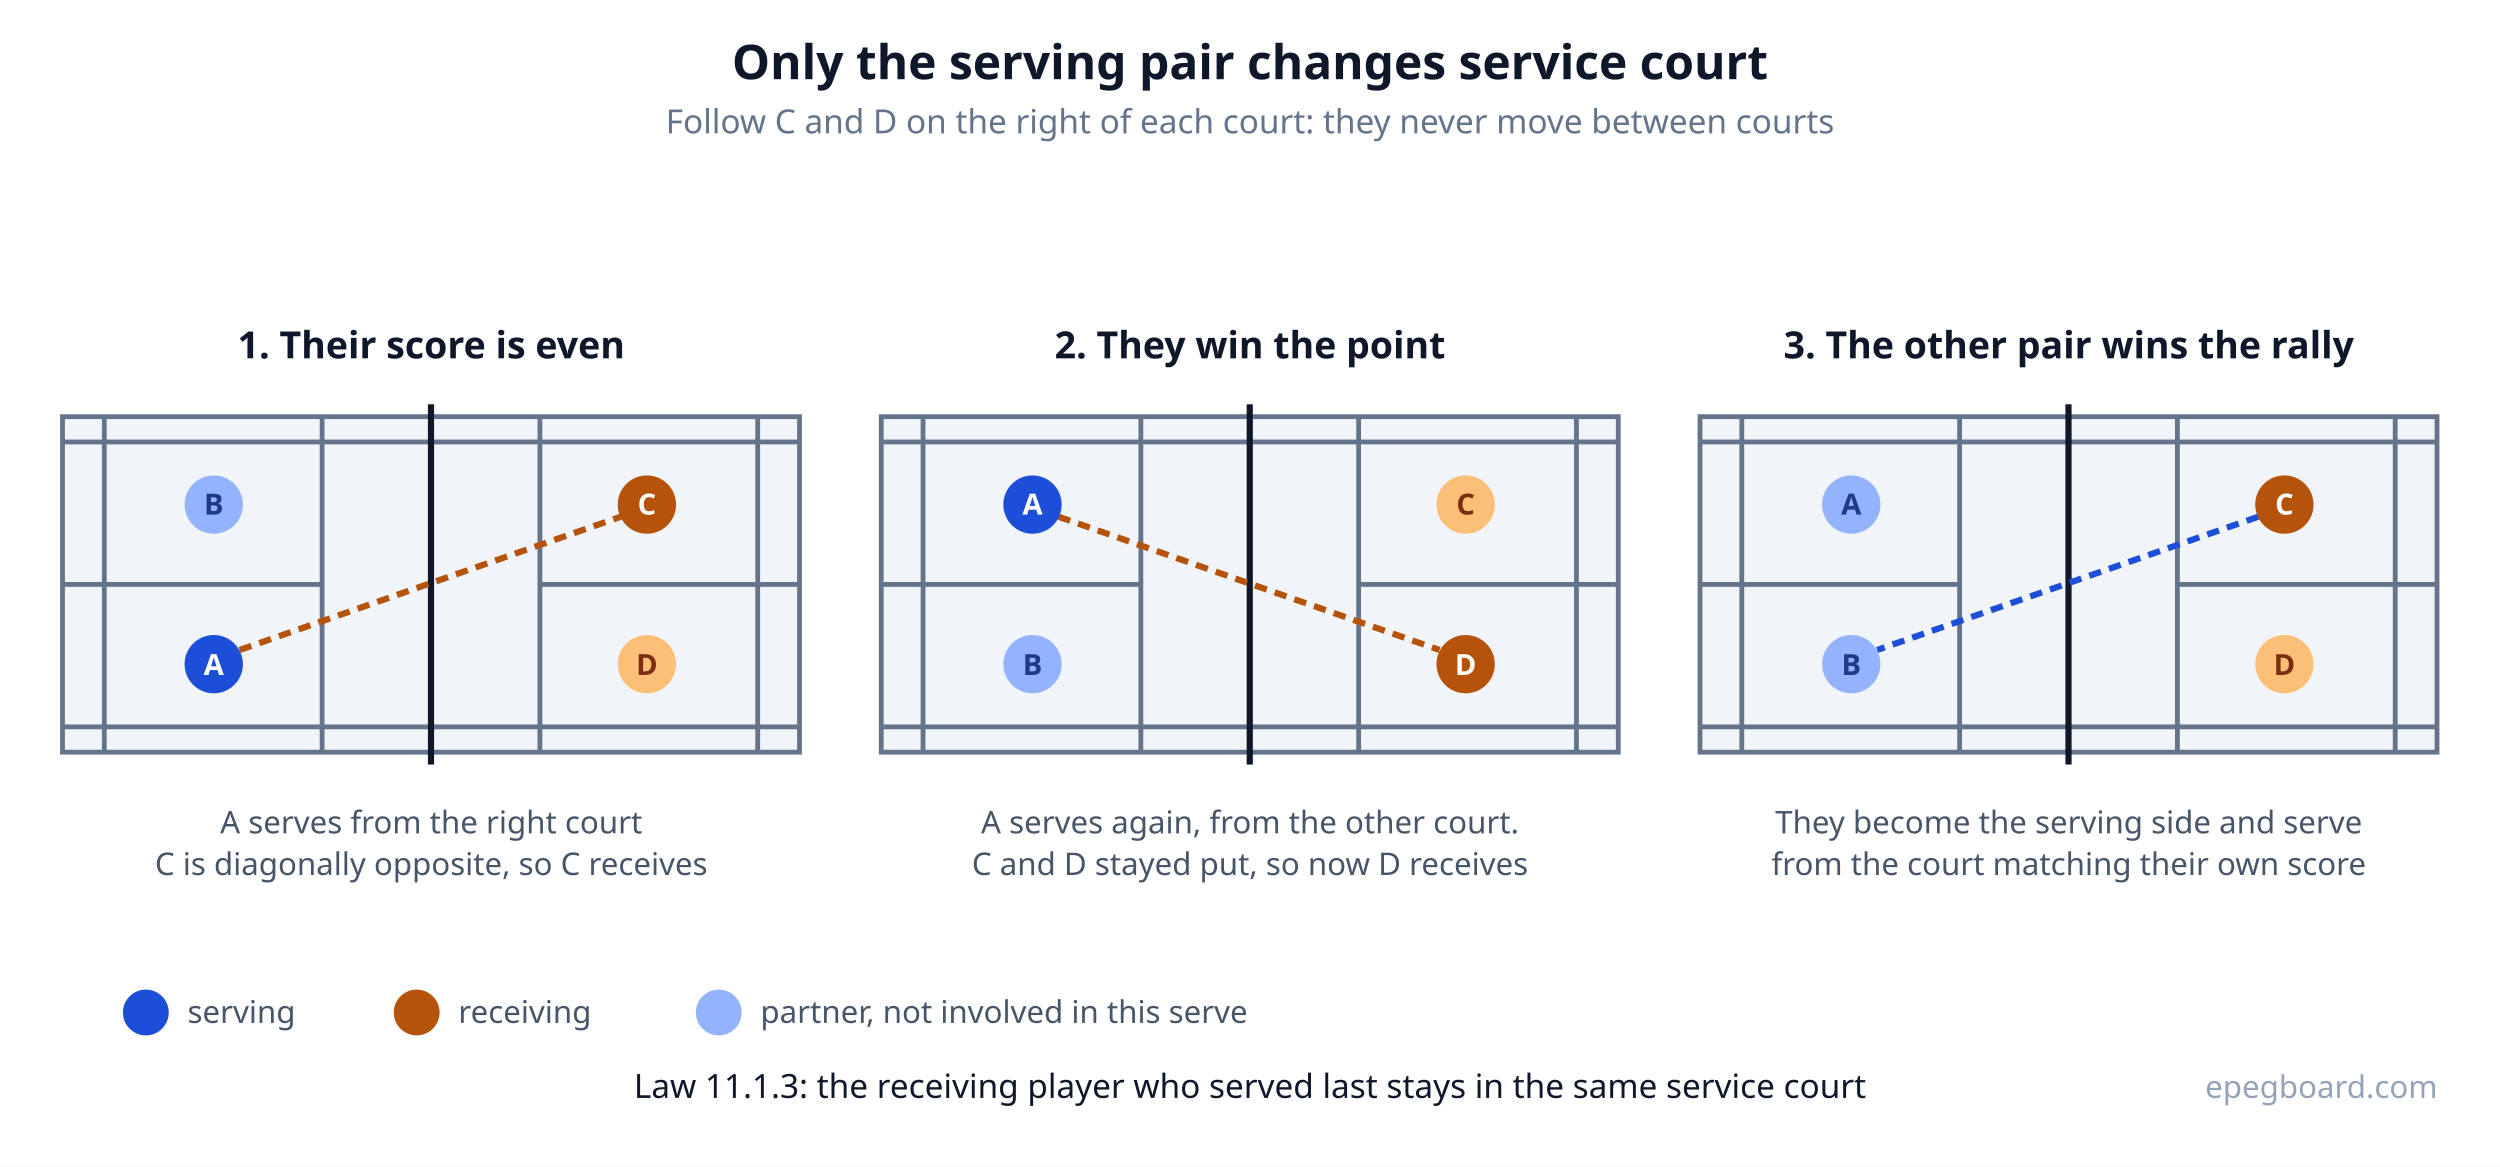
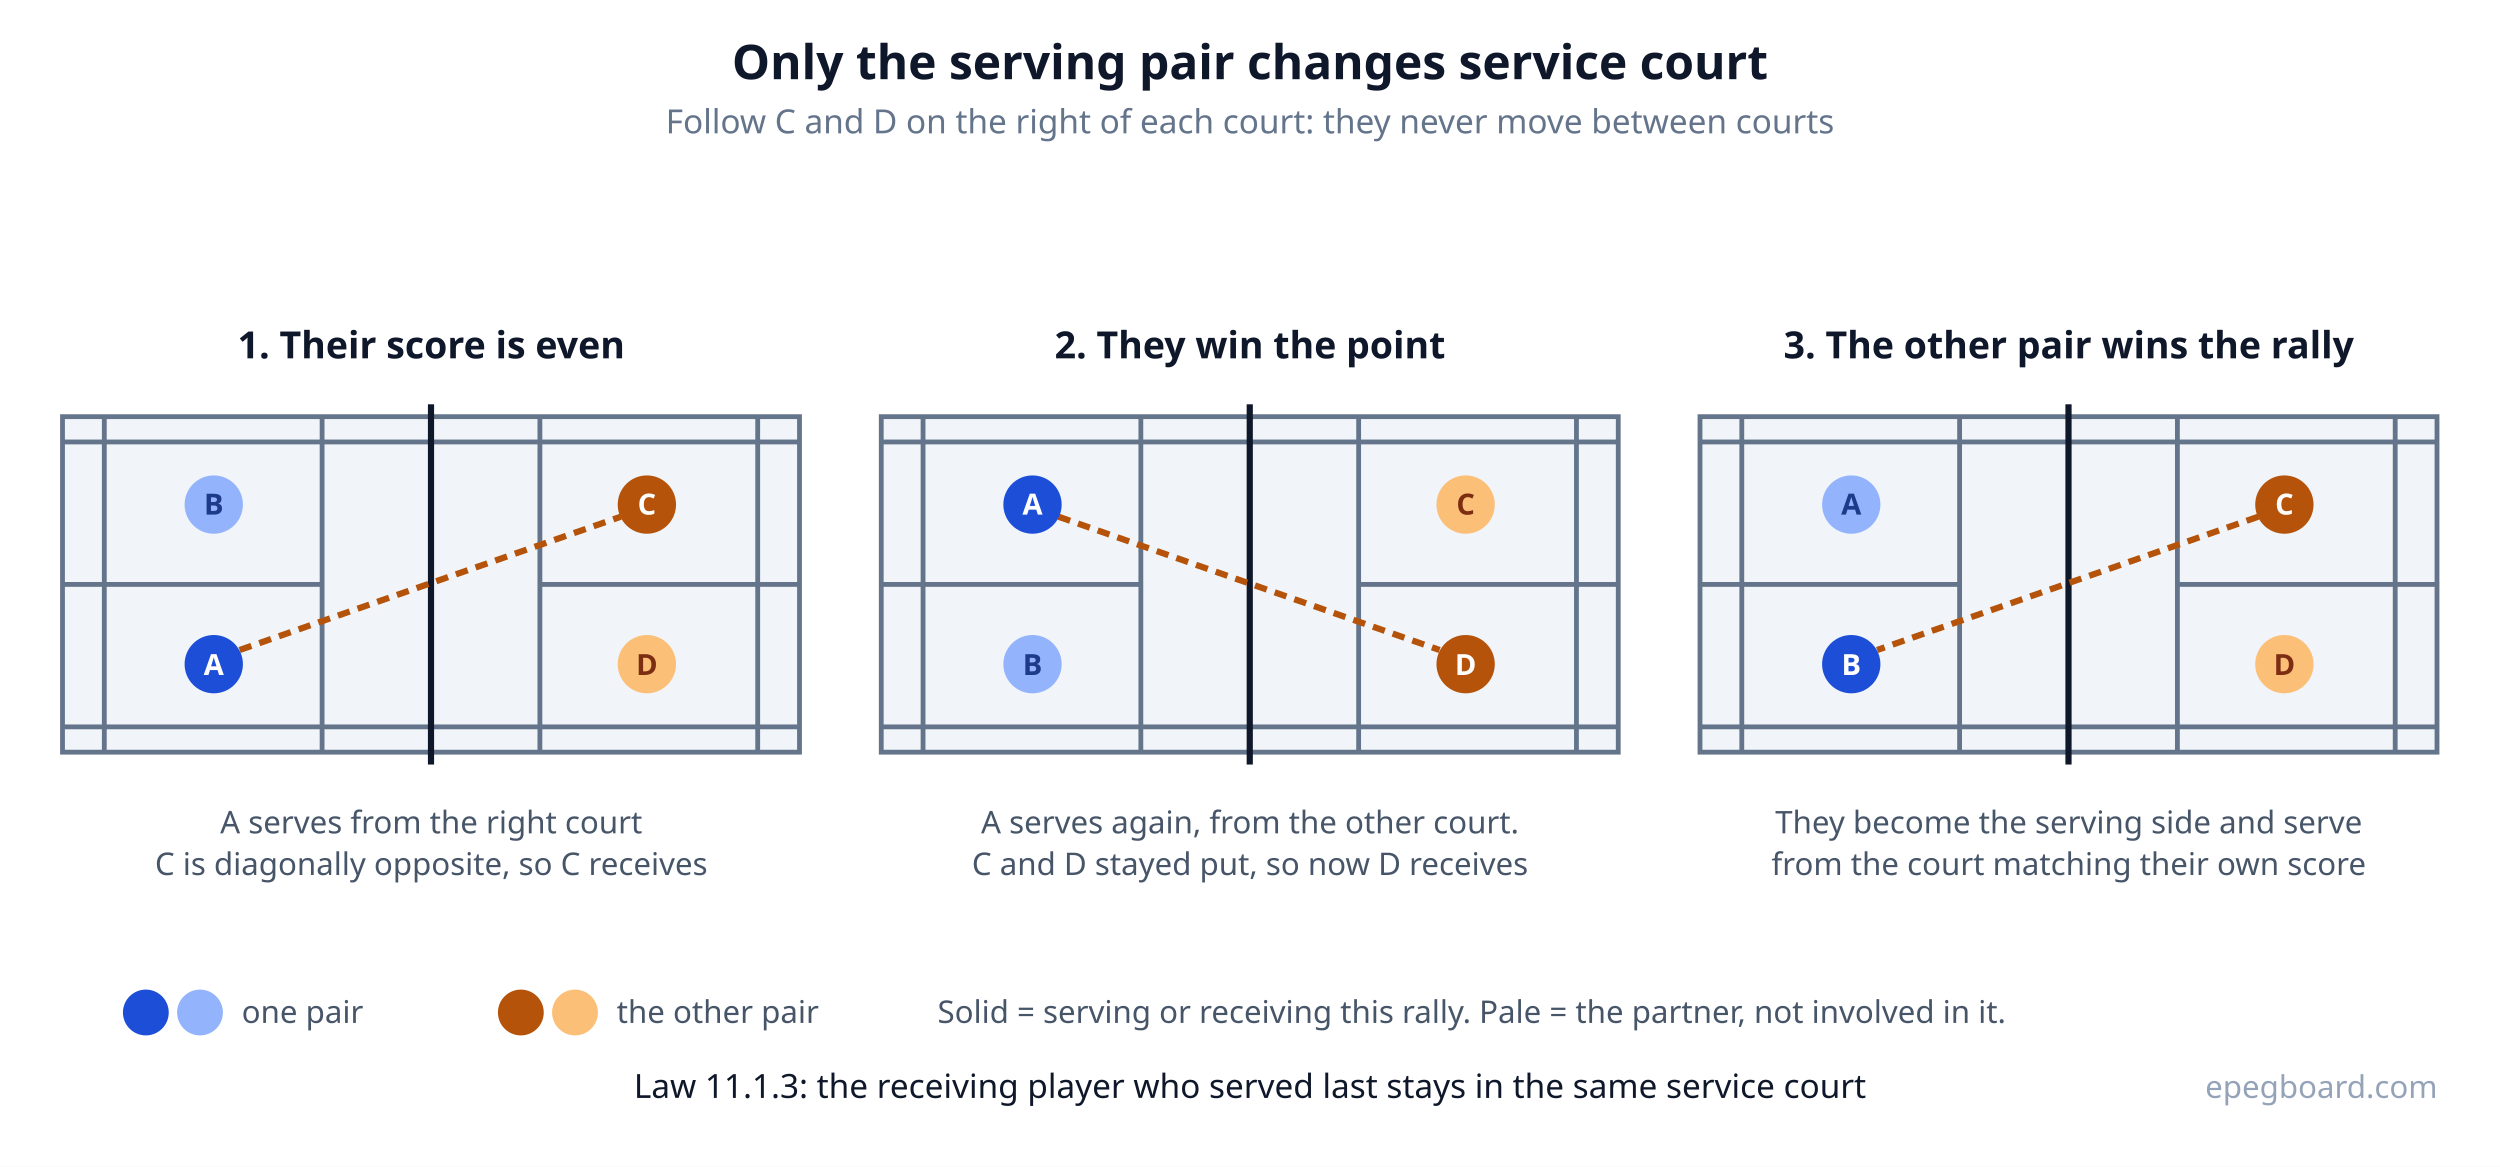
<svg xmlns="http://www.w3.org/2000/svg" viewBox="0 0 1200 560" width="1200" height="560" role="img" aria-label="Three badminton courts from above, following a doubles sequence. In the first, the serving pair's score is even, so player A serves from their right service court, at the bottom left, to player C standing diagonally opposite at the top right. In the second, the serving pair has won the point, so their score is odd and the same player A has crossed to the left service court at the top left, with partner B taking the bottom left. The receiving pair have not moved at all, but because A is now at the top left, the player diagonally opposite is D at the bottom right, so D receives. In the third, the receiving pair have won the rally and become the serving side, serving from the court matching their own score, and again neither of them has changed service court.">
  <defs>
    <g id="court">
      <rect x="0" y="0" width="1072" height="488" fill="#f1f5f9" />
      <g stroke="#64748b" stroke-width="7" fill="none">
        <rect x="0" y="0" width="1072" height="488" />
        <line x1="0" y1="36.8" x2="1072" y2="36.8" />
        <line x1="0" y1="451.2" x2="1072" y2="451.2" />
        <line x1="377.6" y1="0" x2="377.6" y2="488" />
        <line x1="694.4" y1="0" x2="694.4" y2="488" />
        <line x1="60.8" y1="0" x2="60.8" y2="488" />
        <line x1="1011.2" y1="0" x2="1011.2" y2="488" />
        <line x1="0" y1="244" x2="377.6" y2="244" />
        <line x1="694.4" y1="244" x2="1072" y2="244" />
      </g>
      <line x1="536" y1="-18" x2="536" y2="506" stroke="#0f172a" stroke-width="9" />
    </g>
  </defs>
  <rect width="1200" height="560" fill="#ffffff" />
  <text x="600" y="38" text-anchor="middle" font-family="system-ui,sans-serif" font-size="23" fill="#0f172a" font-weight="600">Only the serving pair changes service court</text>
  <text x="600" y="64" text-anchor="middle" font-family="system-ui,sans-serif" font-size="16" fill="#64748b">Follow C and D on the right of each court: they never move between courts</text>
  <use href="#court" transform="translate(30,200) scale(0.33)" />
  <text x="207" y="172" text-anchor="middle" font-family="system-ui,sans-serif" font-size="18" fill="#0f172a" font-weight="600">1. Their score is even</text>
  <line x1="115" y1="312" x2="298" y2="248" stroke="#b45309" stroke-width="3" stroke-dasharray="6 4" />
  <g>
    <circle cx="102.6" cy="318.8" r="14" fill="#1d4ed8" />
    <text x="102.6" y="324" text-anchor="middle" font-family="system-ui,sans-serif" font-size="14" fill="#fff" font-weight="600">A</text>
    <circle cx="102.6" cy="242.2" r="14" fill="#93b4fc" />
    <text x="102.6" y="247" text-anchor="middle" font-family="system-ui,sans-serif" font-size="14" fill="#1e3a8a" font-weight="600">B</text>
    <circle cx="310.5" cy="242.2" r="14" fill="#b45309" />
    <text x="310.5" y="247" text-anchor="middle" font-family="system-ui,sans-serif" font-size="14" fill="#fff" font-weight="600">C</text>
    <circle cx="310.5" cy="318.8" r="14" fill="#fbbf77" />
    <text x="310.5" y="324" text-anchor="middle" font-family="system-ui,sans-serif" font-size="14" fill="#7c2d12" font-weight="600">D</text>
  </g>
  <text x="207" y="400" text-anchor="middle" font-family="system-ui,sans-serif" font-size="15" fill="#475569">A serves from the right court</text>
  <text x="207" y="420" text-anchor="middle" font-family="system-ui,sans-serif" font-size="15" fill="#475569">C is diagonally opposite, so C receives</text>
  <use href="#court" transform="translate(423,200) scale(0.33)" />
  <text x="600" y="172" text-anchor="middle" font-family="system-ui,sans-serif" font-size="18" fill="#0f172a" font-weight="600">2. They win the point</text>
  <line x1="508" y1="248" x2="691" y2="312" stroke="#b45309" stroke-width="3" stroke-dasharray="6 4" />
  <g>
    <circle cx="495.6" cy="242.2" r="14" fill="#1d4ed8" />
    <text x="495.6" y="247" text-anchor="middle" font-family="system-ui,sans-serif" font-size="14" fill="#fff" font-weight="600">A</text>
    <circle cx="495.6" cy="318.8" r="14" fill="#93b4fc" />
    <text x="495.6" y="324" text-anchor="middle" font-family="system-ui,sans-serif" font-size="14" fill="#1e3a8a" font-weight="600">B</text>
    <circle cx="703.5" cy="242.2" r="14" fill="#fbbf77" />
    <text x="703.5" y="247" text-anchor="middle" font-family="system-ui,sans-serif" font-size="14" fill="#7c2d12" font-weight="600">C</text>
    <circle cx="703.5" cy="318.8" r="14" fill="#b45309" />
    <text x="703.5" y="324" text-anchor="middle" font-family="system-ui,sans-serif" font-size="14" fill="#fff" font-weight="600">D</text>
  </g>
  <text x="600" y="400" text-anchor="middle" font-family="system-ui,sans-serif" font-size="15" fill="#475569">A serves again, from the other court.</text>
  <text x="600" y="420" text-anchor="middle" font-family="system-ui,sans-serif" font-size="15" fill="#475569">C and D stayed put, so now D receives</text>
  <use href="#court" transform="translate(816,200) scale(0.33)" />
  <text x="993" y="172" text-anchor="middle" font-family="system-ui,sans-serif" font-size="18" fill="#0f172a" font-weight="600">3. The other pair wins the rally</text>
-   <line x1="1084" y1="248" x2="901" y2="312" stroke="#1d4ed8" stroke-width="3" stroke-dasharray="6 4" />
+   <line x1="1084" y1="248" x2="901" y2="312" stroke="#b45309" stroke-width="3" stroke-dasharray="6 4" />
  <g>
    <circle cx="888.6" cy="242.2" r="14" fill="#93b4fc" />
    <text x="888.6" y="247" text-anchor="middle" font-family="system-ui,sans-serif" font-size="14" fill="#1e3a8a" font-weight="600">A</text>
-     <circle cx="888.6" cy="318.8" r="14" fill="#93b4fc" />
-     <text x="888.6" y="324" text-anchor="middle" font-family="system-ui,sans-serif" font-size="14" fill="#1e3a8a" font-weight="600">B</text>
+     <circle cx="888.6" cy="318.8" r="14" fill="#1d4ed8" />
+     <text x="888.6" y="324" text-anchor="middle" font-family="system-ui,sans-serif" font-size="14" fill="#fff" font-weight="600">B</text>
    <circle cx="1096.5" cy="242.2" r="14" fill="#b45309" />
    <text x="1096.5" y="247" text-anchor="middle" font-family="system-ui,sans-serif" font-size="14" fill="#fff" font-weight="600">C</text>
    <circle cx="1096.5" cy="318.8" r="14" fill="#fbbf77" />
    <text x="1096.5" y="324" text-anchor="middle" font-family="system-ui,sans-serif" font-size="14" fill="#7c2d12" font-weight="600">D</text>
  </g>
  <text x="993" y="400" text-anchor="middle" font-family="system-ui,sans-serif" font-size="15" fill="#475569">They become the serving side and serve</text>
  <text x="993" y="420" text-anchor="middle" font-family="system-ui,sans-serif" font-size="15" fill="#475569">from the court matching their own score</text>
  <g font-family="system-ui,sans-serif" font-size="15" fill="#475569">
    <circle cx="70" cy="486" r="11" fill="#1d4ed8" />
-     <text x="90" y="491">serving</text>
-     <circle cx="200" cy="486" r="11" fill="#b45309" />
-     <text x="220" y="491">receiving</text>
-     <circle cx="345" cy="486" r="11" fill="#93b4fc" />
-     <text x="365" y="491">partner, not involved in this serve</text>
+     <circle cx="96" cy="486" r="11" fill="#93b4fc" />
+     <text x="116" y="491">one pair</text>
+     <circle cx="250" cy="486" r="11" fill="#b45309" />
+     <circle cx="276" cy="486" r="11" fill="#fbbf77" />
+     <text x="296" y="491">the other pair</text>
+     <text x="450" y="491">Solid = serving or receiving this rally. Pale = the partner, not involved in it.</text>
  </g>
  <text x="600" y="527" text-anchor="middle" font-family="system-ui,sans-serif" font-size="16" fill="#0f172a">Law 11.1.3: the receiving player who served last stays in the same service court</text>
  <text x="1170" y="527" text-anchor="end" font-family="system-ui,sans-serif" font-size="15" fill="#94a3b8">epegboard.com</text>
</svg>
